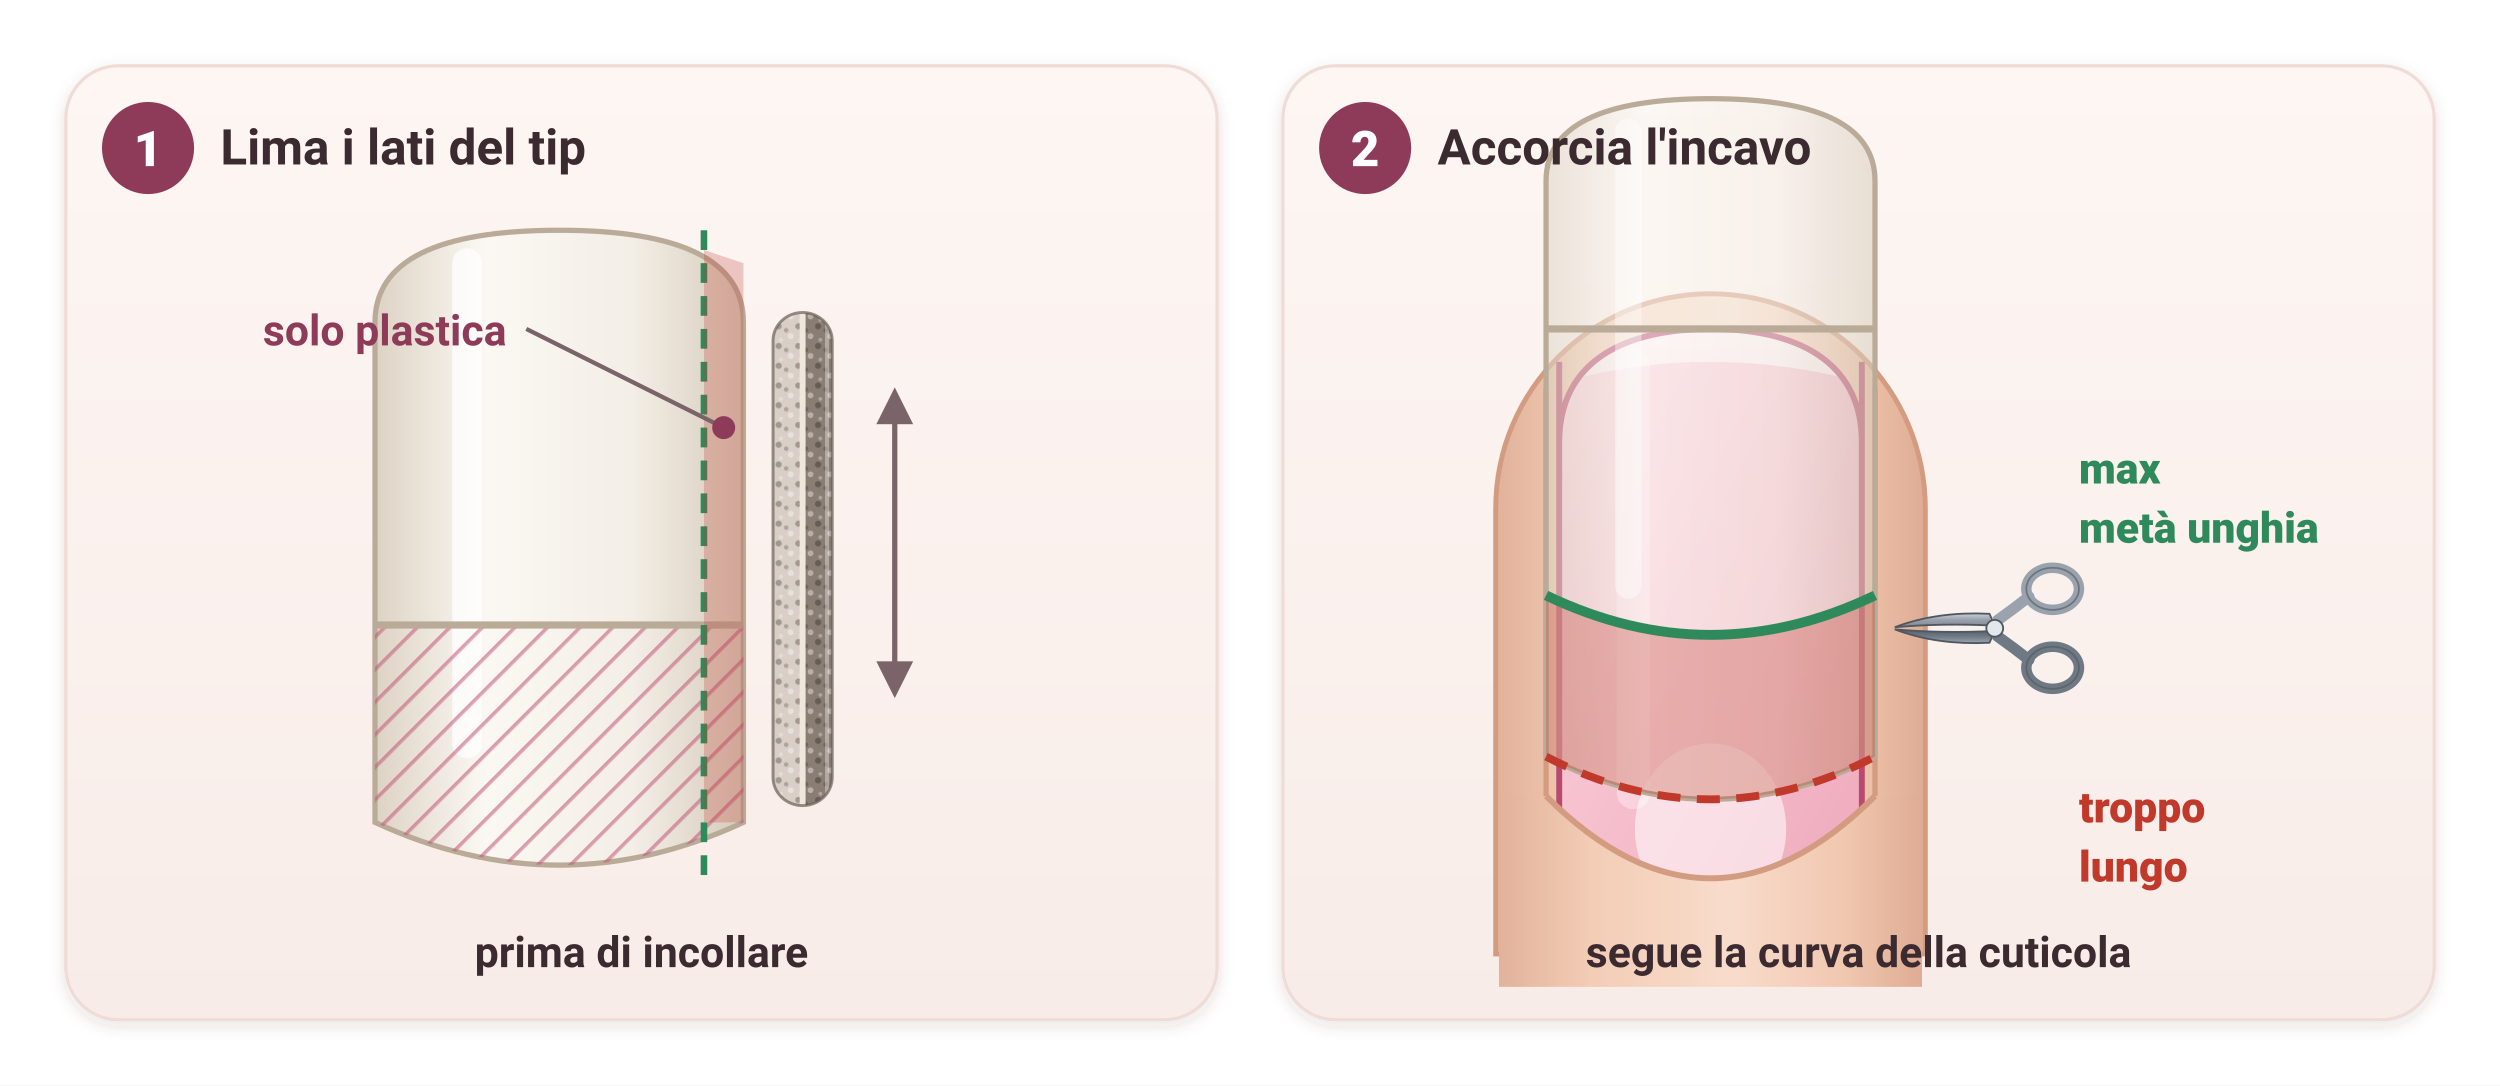
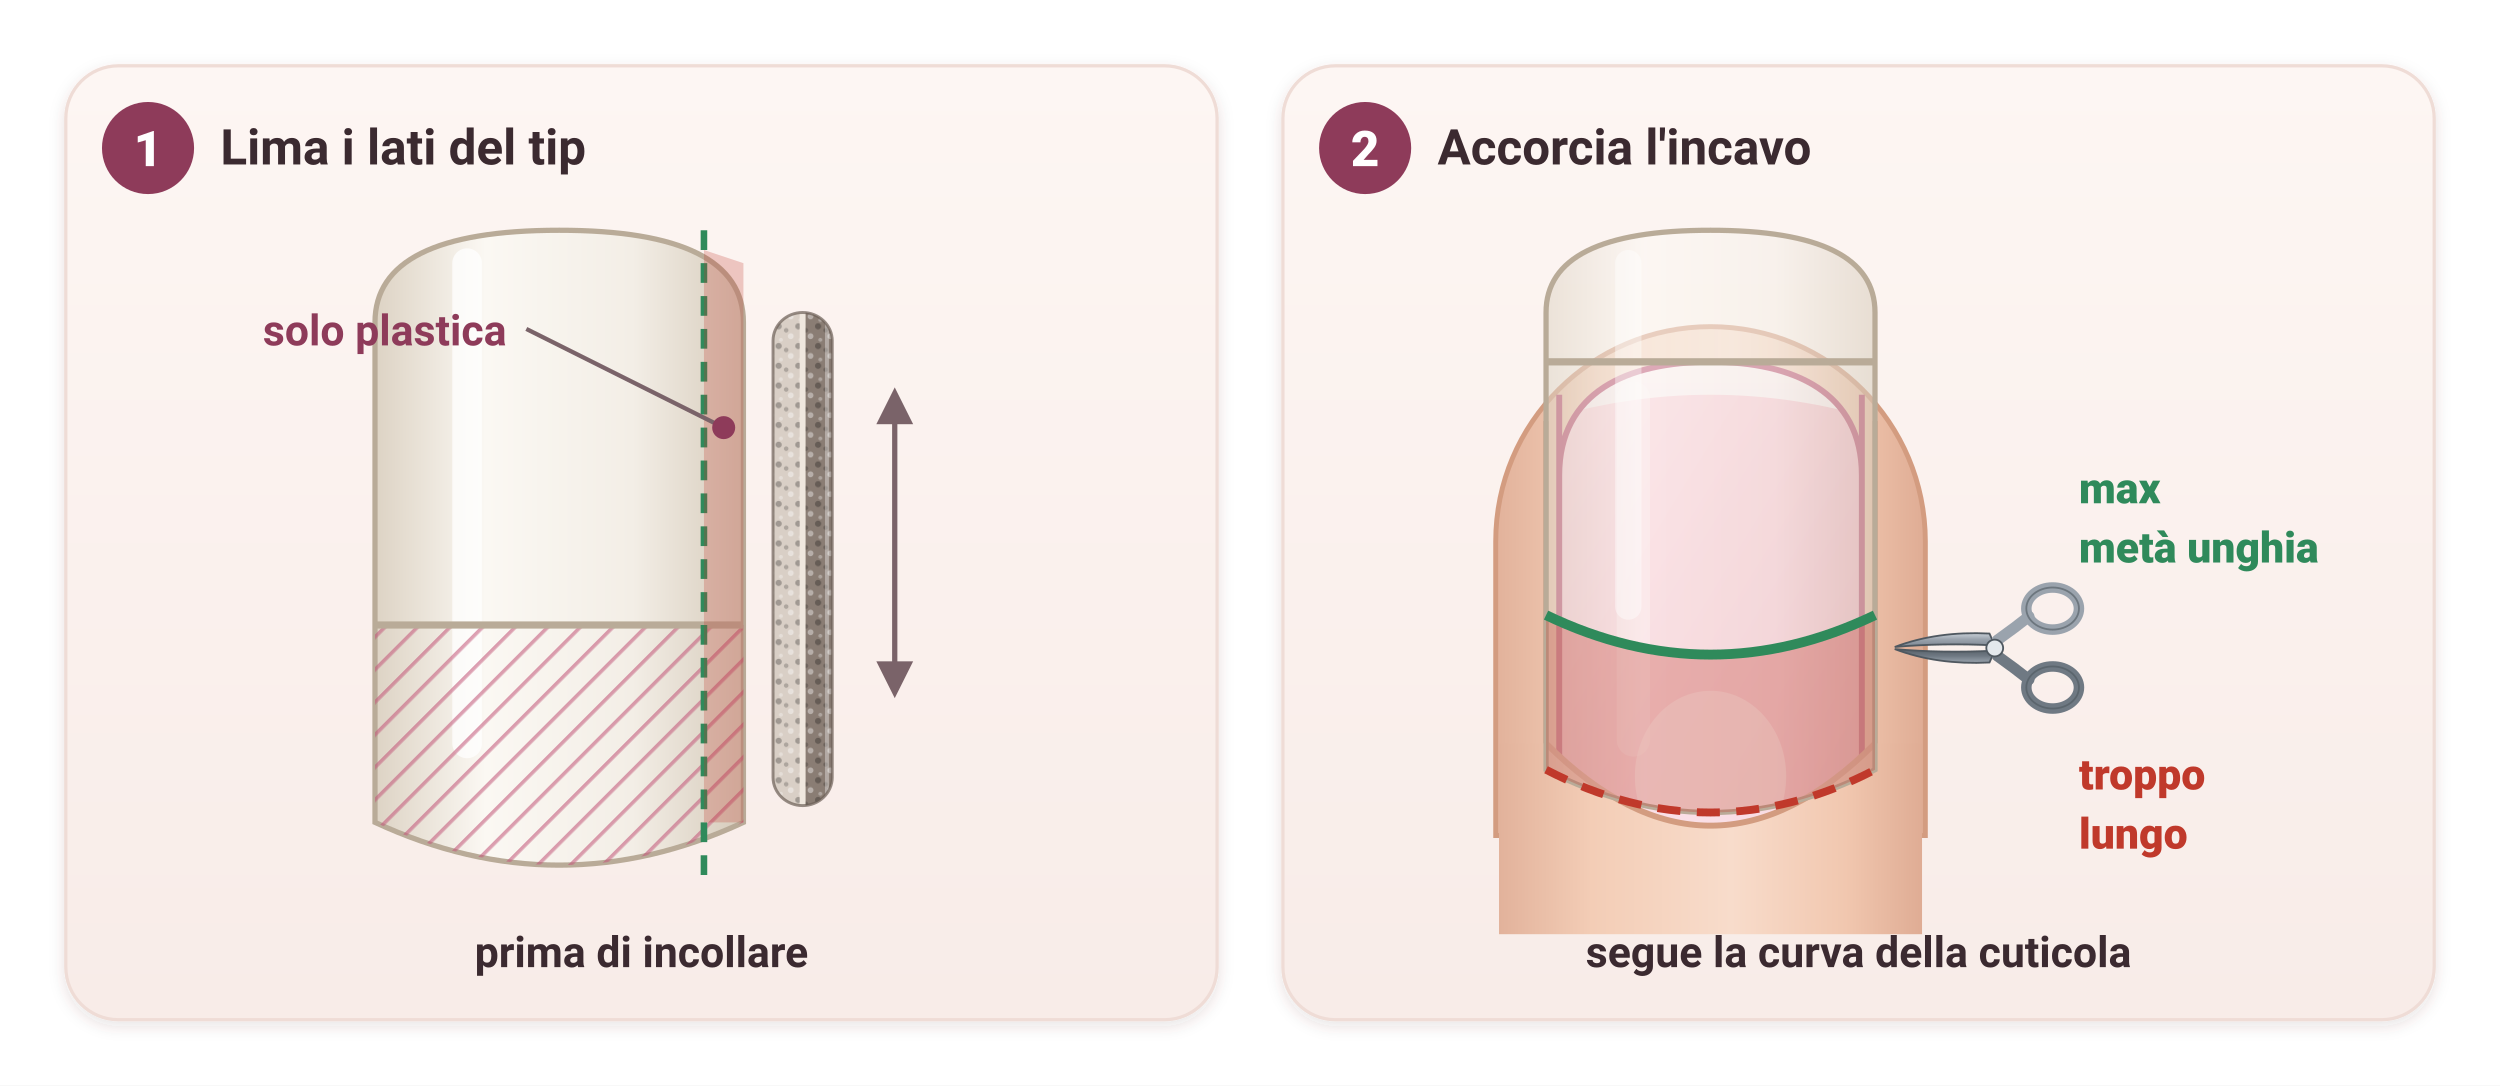
<svg xmlns="http://www.w3.org/2000/svg" viewBox="0 0 760 330" width="760" height="330" font-family="system-ui, -apple-system, 'Segoe UI', Roboto, Arial, sans-serif" role="img">
  <rect width="100%" height="100%" fill="#ffffff" />
  <defs>
    <linearGradient id="nxSkin" x1="0" y1="0" x2="1" y2="0">
      <stop offset="0" stop-color="#e2b29b" />
      <stop offset=".22" stop-color="#f3cdb6" />
      <stop offset=".55" stop-color="#f8dccb" />
      <stop offset=".82" stop-color="#f1c7af" />
      <stop offset="1" stop-color="#dfac94" />
    </linearGradient>
    <linearGradient id="nxNail" x1="0" y1="0" x2="1" y2="1">
      <stop offset="0" stop-color="#fbd6e0" />
      <stop offset=".45" stop-color="#f7c1cf" />
      <stop offset="1" stop-color="#eeaabd" />
    </linearGradient>
    <linearGradient id="nxFree" x1="0" y1="0" x2="0" y2="1">
      <stop offset="0" stop-color="#ffffff" />
      <stop offset="1" stop-color="#fbeef2" />
    </linearGradient>
    <linearGradient id="nxMetal" x1="0" y1="0" x2="0" y2="1">
      <stop offset="0" stop-color="#c9d0d7" />
      <stop offset=".45" stop-color="#9aa3ad" />
      <stop offset="1" stop-color="#7c8691" />
    </linearGradient>
    <linearGradient id="nxMetalD" x1="0" y1="0" x2="0" y2="1">
      <stop offset="0" stop-color="#9aa4ae" />
      <stop offset=".5" stop-color="#6f7983" />
      <stop offset="1" stop-color="#565f68" />
    </linearGradient>
    <linearGradient id="nxPanel" x1="0" y1="0" x2="0" y2="1">
      <stop offset="0" stop-color="#fdf6f3" />
      <stop offset="1" stop-color="#f8ece8" />
    </linearGradient>
    <filter id="nxSh" x="-5%" y="-5%" width="110%" height="115%">
      <feDropShadow dx="0" dy="1.5" stdDeviation="2.2" flood-color="#5a2a3a" flood-opacity=".13" />
    </filter>
  </defs>
  <defs>
    <linearGradient id="bTipG" x1="0" y1="0" x2="1" y2="0">
      <stop offset="0" stop-color="#ddd3c4" />
      <stop offset=".3" stop-color="#fbf8f3" />
      <stop offset=".7" stop-color="#f3eee6" />
      <stop offset="1" stop-color="#d6cbbb" />
    </linearGradient>
    <pattern id="bGritC" width="6" height="6" patternUnits="userSpaceOnUse">
      <circle cx="1.2" cy="1.3" r=".95" fill="#000" fill-opacity=".26" />
      <circle cx="4.2" cy="3.6" r=".9" fill="#fff" fill-opacity=".38" />
      <circle cx="2.4" cy="5" r=".7" fill="#000" fill-opacity=".2" />
      <circle cx="5.3" cy=".6" r=".6" fill="#fff" fill-opacity=".3" />
    </pattern>
  </defs>
  <defs>
    <marker id="ar" viewBox="0 0 10 10" refX="8" refY="5" markerWidth="7" markerHeight="7" orient="auto-start-reverse">
      <path d="M0,0 L10,5 L0,10 z" fill="#8e3b5a" />
    </marker>
    <marker id="arw" viewBox="0 0 10 10" refX="8" refY="5" markerWidth="7" markerHeight="7" orient="auto-start-reverse">
      <path d="M0,0 L10,5 L0,10 z" fill="#7a6369" />
    </marker>
  </defs>
  <defs>
    <pattern id="hatchB" width="7" height="7" patternUnits="userSpaceOnUse" patternTransform="rotate(45)">
      <line x1="0" y1="0" x2="0" y2="7" stroke="#c2577a" stroke-width="2.2" opacity="0.55" />
    </pattern>
  </defs>
  <defs>
    <clipPath id="k54">
      <rect x="20" y="20" width="350" height="290" rx="16" />
    </clipPath>
  </defs>
  <rect x="20" y="20" width="350" height="290" rx="16" fill="url(#nxPanel)" stroke="#efdcd6" stroke-width="1" filter="url(#nxSh)" />
  <g clip-path="url(#k54)">
    <path d="M114.0,250.0 L114.0,98.0 Q114.0,70.0 170.0,70.0 Q226.0,70.0 226.0,98.0 L226.0,250.0 Q170.0,276.0 114.0,250.0 Z" fill="url(#bTipG)" fill-opacity="1.00" stroke="#b9ab98" stroke-width="1.6" />
    <path d="M142.0,80.0 L142.0,226.0" stroke="#fff" stroke-width="9.0" stroke-linecap="round" opacity="0.75" />
    <defs>
      <clipPath id="t52">
        <path d="M114.0,250.0 L114.0,98.0 Q114.0,70.0 170.0,70.0 Q226.0,70.0 226.0,98.0 L226.0,250.0 Q170.0,276.0 114.0,250.0 Z" />
      </clipPath>
    </defs>
    <rect x="112.0" y="190.0" width="116.0" height="90.0" fill="url(#hatchB)" clip-path="url(#t52)" />
    <line x1="114.0" y1="190.0" x2="226.0" y2="190.0" stroke="#b9ab98" stroke-width="2.2" />
    <path d="M214,70 L214,270" stroke="#2f8a5b" stroke-width="2" stroke-dasharray="6 4" />
    <path d="M214,76 L226,80 L226,250 L214,250 Z" fill="#c0392b" opacity=".25" />
    <g transform="translate(244.0,170.0) rotate(90.0)">
      <defs>
        <clipPath id="fl53">
          <path d="M-66.4,-9.0 h132.7 a8.6,9.0 0 0 1 0,18.0 h-132.7 a8.6,9.0 0 0 1 0,-18.0 Z" />
        </clipPath>
      </defs>
      <path d="M-66.4,-9.0 h132.7 a8.6,9.0 0 0 1 0,18.0 h-132.7 a8.6,9.0 0 0 1 0,-18.0 Z" fill="#efe7de" />
      <g clip-path="url(#fl53)">
        <rect x="-75.0" y="-9.0" width="150.0" height="8.1" fill="#8a7d74" />
        <rect x="-75.0" y="-9.0" width="150.0" height="8.1" fill="url(#bGritC)" />
        <rect x="-75.0" y="0.9" width="150.0" height="9.0" fill="#d9cfc6" />
        <rect x="-75.0" y="0.9" width="150.0" height="9.0" fill="url(#bGritC)" />
        <rect x="-75.0" y="-8.0" width="150.0" height="1.2" fill="#fff" opacity=".35" />
      </g>
      <path d="M-66.4,-9.0 h132.7 a8.6,9.0 0 0 1 0,18.0 h-132.7 a8.6,9.0 0 0 1 0,-18.0 Z" fill="none" stroke="#6d6058" stroke-width=".9" stroke-opacity=".7" />
    </g>
    <line x1="272.0" y1="120.0" x2="272.0" y2="210.0" stroke="#7a6369" stroke-width="1.6" marker-start="url(#arw)" marker-end="url(#arw)" />
    <line x1="220.0" y1="130.0" x2="160.0" y2="100.0" stroke="#7a6369" stroke-width="1.3" />
    <circle cx="220.0" cy="130.0" r="3.5" fill="#8e3b5a" />
    <text x="154.0" y="105.0" font-size="13" text-anchor="end" font-weight="600" fill="#8e3b5a">solo plastica</text>
  </g>
  <circle cx="45" cy="45" r="14" fill="#8e3b5a" />
  <text x="45.0" y="50.5" font-size="15" text-anchor="middle" font-weight="800" fill="#fff">1</text>
  <text x="67.0" y="50.0" font-size="15.0" text-anchor="start" font-weight="700" fill="#3b2a30">Lima i lati del tip</text>
  <text x="195.0" y="294.0" font-size="13" text-anchor="middle" font-weight="700" fill="#3b2a30">prima di incollare</text>
  <defs>
    <clipPath id="k56">
      <rect x="390" y="20" width="350" height="290" rx="16" />
    </clipPath>
  </defs>
  <rect x="390" y="20" width="350" height="290" rx="16" fill="url(#nxPanel)" stroke="#efdcd6" stroke-width="1" filter="url(#nxSh)" />
  <g clip-path="url(#k56)">
-     <path d="M454.7,290.0 L454.7,154.6 A65.3,65.3 0 0 1 585.3,154.6 L585.3,290.0 Z" fill="url(#nxSkin)" stroke="#d39c80" stroke-width="1.5" />
+     <path d="M454.7,254.0 L454.7,164.6 A65.3,65.3 0 0 1 585.3,164.6 L585.3,254.0 Z" fill="url(#nxSkin)" stroke="#d39c80" stroke-width="1.5" />
    <defs>
      <clipPath id="c55">
-         <path d="M474.0,276.0 L566.0,276.0 L566.0,110.0 L566.0,134.5 C566.0,109.2 545.3,100.0 520.0,100.0 C494.7,100.0 474.0,109.2 474.0,134.5 L474.0,110.0 Z" />
+         <path d="M474.0,260.0 L566.0,260.0 L566.0,120.0 L566.0,144.5 C566.0,119.2 545.3,110.0 520.0,110.0 C494.7,110.0 474.0,119.2 474.0,144.5 L474.0,120.0 Z" />
      </clipPath>
    </defs>
-     <path d="M474.0,276.0 L566.0,276.0 L566.0,110.0 L566.0,134.5 C566.0,109.2 545.3,100.0 520.0,100.0 C494.7,100.0 474.0,109.2 474.0,134.5 L474.0,110.0 Z" fill="url(#nxNail)" />
-     <ellipse cx="520.0" cy="252.0" rx="23.0" ry="26.0" fill="#fff" opacity=".55" clip-path="url(#c55)" />
-     <path d="M468.0,118.0 Q520.0,102.0 572.0,118.0 L572.0,40.0 L468.0,40.0 Z" fill="url(#nxFree)" clip-path="url(#c55)" />
-     <rect x="491.5" y="106.0" width="10.1" height="140.0" rx="5.1" fill="#fff" opacity=".32" clip-path="url(#c55)" />
-     <path d="M474.0,276.0 L566.0,276.0 L566.0,110.0 L566.0,134.5 C566.0,109.2 545.3,100.0 520.0,100.0 C494.7,100.0 474.0,109.2 474.0,134.5 L474.0,110.0 Z" fill="none" stroke="#b9496f" stroke-width="1.8" />
-     <path d="M455.7,242.0 L470.0,242.0 Q520.0,292.0 570.0,242.0 L584.3,242.0 L584.3,300.0 L455.7,300.0 Z" fill="url(#nxSkin)" />
-     <path d="M470.0,242.0 Q520.0,292.0 570.0,242.0" fill="none" stroke="#d39c80" stroke-width="1.8" />
-     <path d="M470.0,242.0 L470.0,118.0" stroke="#d39c80" stroke-width="1.6" />
-     <path d="M570.0,242.0 L570.0,118.0" stroke="#d39c80" stroke-width="1.6" />
-     <path d="M470.0,230.0 L470.0,55.0 Q470.0,30.0 520.0,30.0 Q570.0,30.0 570.0,55.0 L570.0,230.0 Q520.0,256.0 470.0,230.0 Z" fill="url(#bTipG)" fill-opacity="0.55" stroke="#b9ab98" stroke-width="1.6" />
-     <path d="M495.0,40.0 L495.0,178.0" stroke="#fff" stroke-width="8.0" stroke-linecap="round" opacity="0.41" />
-     <line x1="470.0" y1="100.0" x2="570.0" y2="100.0" stroke="#b9ab98" stroke-width="2.2" />
-     <path d="M470,181 Q520,205 570,181 L570,230 Q520,256 470,230 Z" fill="#c0392b" opacity=".3" />
-     <path d="M470,230 Q520,256 570,230" stroke="#c0392b" stroke-width="2.4" stroke-dasharray="7 5" fill="none" />
-     <path d="M470,181 Q520,205 570,181" stroke="#2f8a5b" stroke-width="3" fill="none" />
-     <g transform="translate(576.0,191.0) rotate(0.0) scale(0.80)">
+     <path d="M474.0,260.0 L566.0,260.0 L566.0,120.0 L566.0,144.5 C566.0,119.2 545.3,110.0 520.0,110.0 C494.7,110.0 474.0,119.2 474.0,144.5 L474.0,120.0 Z" fill="url(#nxNail)" />
+     <ellipse cx="520.0" cy="236.0" rx="23.0" ry="26.0" fill="#fff" opacity=".55" clip-path="url(#c55)" />
+     <path d="M468.0,128.0 Q520.0,112.0 572.0,128.0 L572.0,50.0 L468.0,50.0 Z" fill="url(#nxFree)" clip-path="url(#c55)" />
+     <rect x="491.5" y="116.0" width="10.1" height="114.0" rx="5.1" fill="#fff" opacity=".32" clip-path="url(#c55)" />
+     <path d="M474.0,260.0 L566.0,260.0 L566.0,120.0 L566.0,144.5 C566.0,119.2 545.3,110.0 520.0,110.0 C494.7,110.0 474.0,119.2 474.0,144.5 L474.0,120.0 Z" fill="none" stroke="#b9496f" stroke-width="1.8" />
+     <path d="M455.7,226.0 L470.0,226.0 Q520.0,276.0 570.0,226.0 L584.3,226.0 L584.3,284.0 L455.7,284.0 Z" fill="url(#nxSkin)" />
+     <path d="M470.0,226.0 Q520.0,276.0 570.0,226.0" fill="none" stroke="#d39c80" stroke-width="1.8" />
+     <path d="M470.0,226.0 L470.0,128.0" stroke="#d39c80" stroke-width="1.6" />
+     <path d="M570.0,226.0 L570.0,128.0" stroke="#d39c80" stroke-width="1.6" />
+     <path d="M470.0,234.0 L470.0,95.0 Q470.0,70.0 520.0,70.0 Q570.0,70.0 570.0,95.0 L570.0,234.0 Q520.0,260.0 470.0,234.0 Z" fill="url(#bTipG)" fill-opacity="0.55" stroke="#b9ab98" stroke-width="1.6" />
+     <path d="M495.0,80.0 L495.0,184.4" stroke="#fff" stroke-width="8.0" stroke-linecap="round" opacity="0.41" />
+     <line x1="470.0" y1="110.0" x2="570.0" y2="110.0" stroke="#b9ab98" stroke-width="2.2" />
+     <path d="M470,187 Q520,211 570,187 L570,234 Q520,260 470,234 Z" fill="#c0392b" opacity=".3" />
+     <path d="M470,234 Q520,260 570,234" stroke="#c0392b" stroke-width="2.4" stroke-dasharray="7 5" fill="none" />
+     <path d="M470,187 Q520,211 570,187" stroke="#2f8a5b" stroke-width="3" fill="none" />
+     <g transform="translate(576.0,197.0) rotate(0.0) scale(0.80)">
      <path d="M0,-0.4 Q16,-6.5 36,-5.5 L38,-1 Q18,-2 0,-0.4 Z" fill="url(#nxMetal)" stroke="#4f5860" stroke-width=".7" />
      <path d="M39,-3 Q46,-8 51,-12" stroke="#9aa3ad" stroke-width="4.2" stroke-linecap="round" fill="none" />
      <ellipse cx="60" cy="-15" rx="10" ry="8" fill="none" stroke="#9aa3ad" stroke-width="4" />
      <ellipse cx="60" cy="-15" rx="10" ry="8" fill="none" stroke="#4f5860" stroke-width=".7" stroke-opacity=".6" />
      <g transform="scale(1,-1)">
        <path d="M0,-0.4 Q16,-6.5 36,-5.5 L38,-1 Q18,-2 0,-0.4 Z" fill="url(#nxMetalD)" stroke="#4f5860" stroke-width=".7" />
        <path d="M39,-3 Q46,-8 51,-12" stroke="#6f7983" stroke-width="4.2" stroke-linecap="round" fill="none" />
        <ellipse cx="60" cy="-15" rx="10" ry="8" fill="none" stroke="#6f7983" stroke-width="4" />
        <ellipse cx="60" cy="-15" rx="10" ry="8" fill="none" stroke="#4f5860" stroke-width=".7" stroke-opacity=".6" />
      </g>
      <circle cx="38" cy="0" r="3.2" fill="#e3e8ec" stroke="#4f5860" stroke-width=".7" />
    </g>
-     <text x="632.0" y="147.0" font-size="13" text-anchor="start" font-weight="800" fill="#2f8a5b">max</text>
-     <text x="632.0" y="165.0" font-size="13" text-anchor="start" font-weight="800" fill="#2f8a5b">metà unghia</text>
-     <text x="632.0" y="250.0" font-size="13" text-anchor="start" font-weight="800" fill="#c0392b">troppo</text>
-     <text x="632.0" y="268.0" font-size="13" text-anchor="start" font-weight="800" fill="#c0392b">lungo</text>
+     <text x="632.0" y="153.0" font-size="13" text-anchor="start" font-weight="800" fill="#2f8a5b">max</text>
+     <text x="632.0" y="171.0" font-size="13" text-anchor="start" font-weight="800" fill="#2f8a5b">metà unghia</text>
+     <text x="632.0" y="240.0" font-size="13" text-anchor="start" font-weight="800" fill="#c0392b">troppo</text>
+     <text x="632.0" y="258.0" font-size="13" text-anchor="start" font-weight="800" fill="#c0392b">lungo</text>
  </g>
  <circle cx="415" cy="45" r="14" fill="#8e3b5a" />
  <text x="415.0" y="50.5" font-size="15" text-anchor="middle" font-weight="800" fill="#fff">2</text>
  <text x="437.0" y="50.0" font-size="15.0" text-anchor="start" font-weight="700" fill="#3b2a30">Accorcia l'incavo</text>
  <text x="565.0" y="294.0" font-size="13" text-anchor="middle" font-weight="700" fill="#3b2a30">segue la curva della cuticola</text>
</svg>
